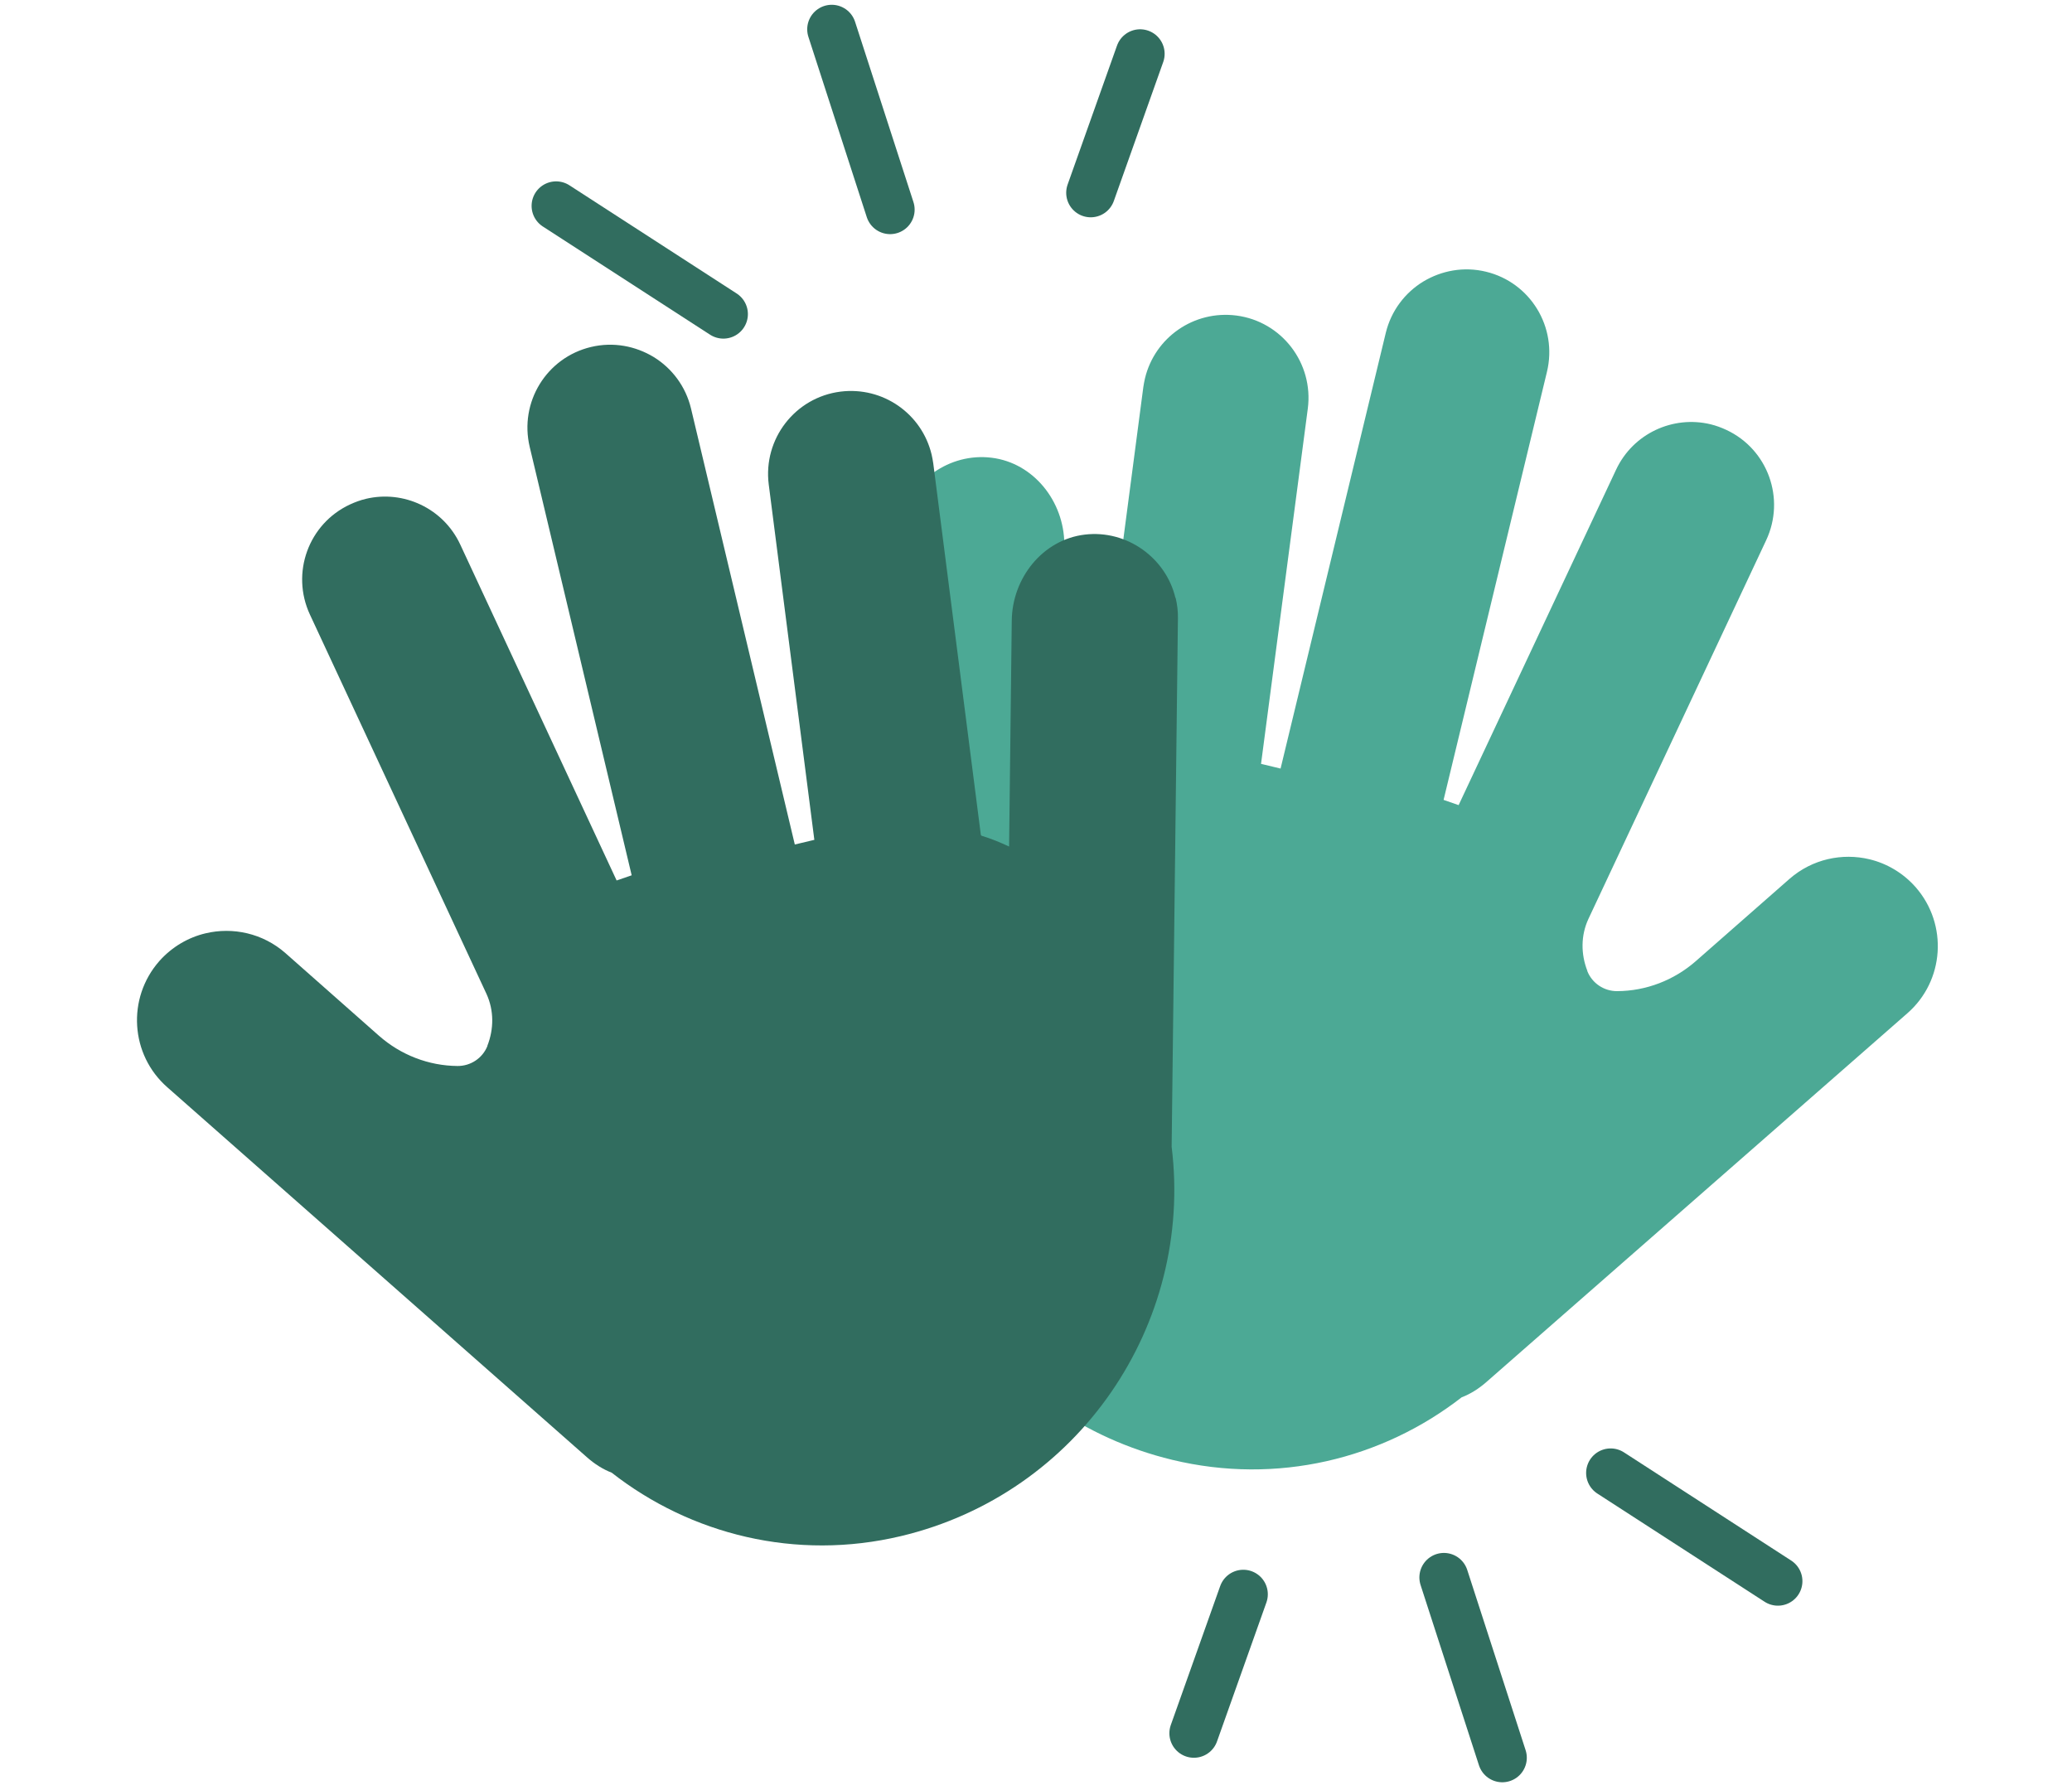
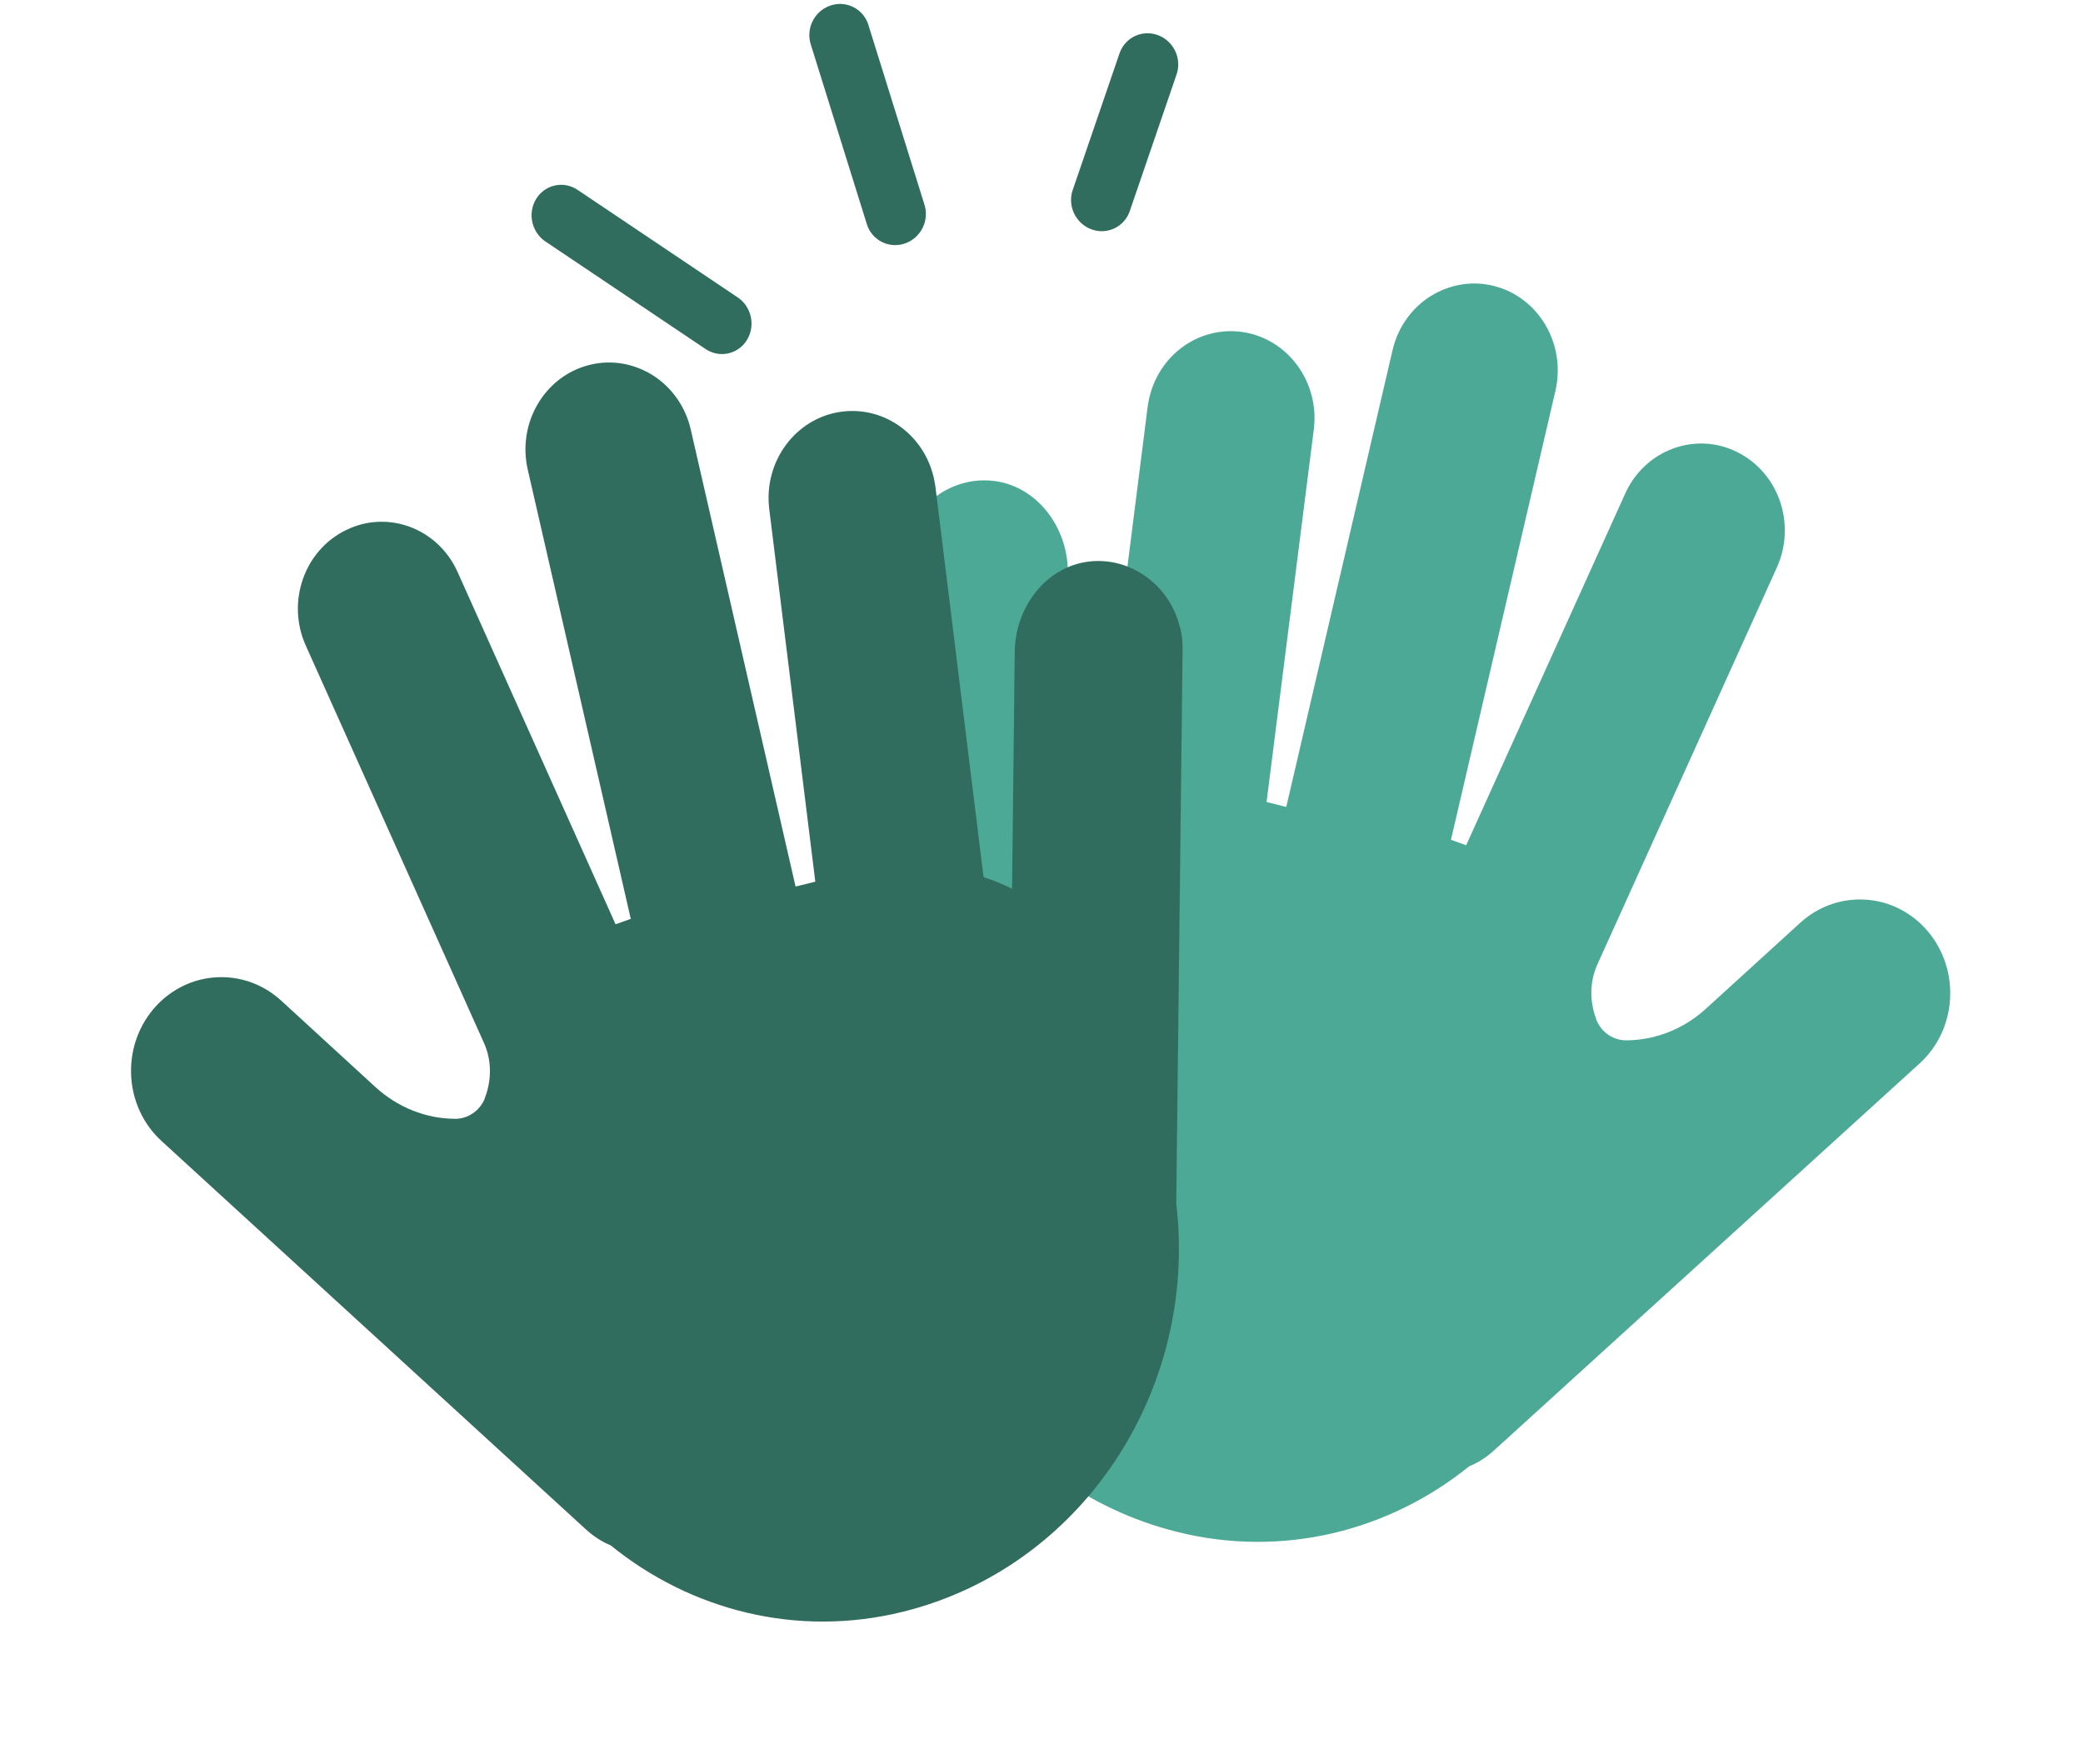
- <svg xmlns="http://www.w3.org/2000/svg" width="169" height="146" viewBox="0 0 169 146" fill="none">
-   <path d="M73.453 42.463C73.325 42.995 73.249 43.539 73.258 44.122L73.631 87.251C71.801 101.73 81.115 115.583 95.607 119.082C104.172 121.15 112.76 119.006 119.216 113.985C119.938 113.71 120.623 113.275 121.242 112.731L155.561 82.665C158.596 80.024 158.904 75.412 156.249 72.371C155.22 71.204 153.889 70.433 152.491 70.096C150.262 69.558 147.815 70.073 145.964 71.688L138.312 78.407C136.532 79.964 134.26 80.84 131.898 80.851C130.83 80.855 129.862 80.209 129.466 79.214C129.466 79.214 129.466 79.214 129.47 79.196C128.938 77.83 128.931 76.31 129.556 74.962L144.057 44.066C145.643 40.681 144.198 36.658 140.817 35.073C140.396 34.877 139.966 34.718 139.524 34.611C136.463 33.871 133.203 35.352 131.813 38.316L118.971 65.676L117.744 65.249L126.174 30.337C127.055 26.689 124.828 23.039 121.2 22.163C119.378 21.723 117.57 22.074 116.08 22.97C114.608 23.871 113.467 25.338 113.027 27.163L104.448 62.694L102.855 62.31L106.669 33.332C107.152 29.625 104.547 26.221 100.843 25.739C97.373 25.295 94.194 27.527 93.39 30.857C93.334 31.087 93.292 31.339 93.254 31.574L89.279 61.843C89.279 61.843 89.257 61.932 89.2 61.937C88.433 62.164 87.685 62.471 86.968 62.804L86.811 44.377C86.788 40.903 84.309 37.755 80.87 37.337C77.432 36.92 74.253 39.226 73.471 42.468L73.453 42.463Z" fill="#4CA995" />
-   <path d="M95.887 48.758C96.014 49.29 96.087 49.835 96.076 50.418L95.564 93.545C97.347 108.031 87.988 121.853 73.485 125.305C64.914 127.345 56.332 125.173 49.893 120.132C49.172 119.854 48.488 119.417 47.871 118.871L13.649 88.694C10.623 86.043 10.33 81.43 12.995 78.398C14.028 77.235 15.361 76.468 16.76 76.135C18.991 75.604 21.436 76.127 23.281 77.748L30.912 84.491C32.687 86.054 34.956 86.938 37.318 86.956C38.386 86.964 39.356 86.321 39.755 85.327C39.755 85.327 39.755 85.327 39.751 85.309C40.287 83.945 40.3 82.425 39.679 81.075L25.278 50.132C23.704 46.742 25.161 42.724 28.547 41.15C28.969 40.956 29.399 40.797 29.842 40.692C32.905 39.962 36.161 41.454 37.541 44.422L50.294 71.823L51.522 71.4L43.206 36.462C42.336 32.81 44.575 29.168 48.206 28.304C50.03 27.87 51.836 28.226 53.323 29.127C54.792 30.032 55.928 31.504 56.363 33.33L64.827 68.889L66.421 68.509L62.701 39.519C62.23 35.81 64.846 32.416 68.552 31.946C72.022 31.513 75.195 33.755 75.988 37.087C76.043 37.318 76.084 37.57 76.121 37.805L79.999 68.087C79.999 68.087 80.02 68.175 80.077 68.181C80.843 68.41 81.59 68.719 82.306 69.055L82.523 50.628C82.557 47.155 85.047 44.015 88.487 43.608C91.926 43.202 95.097 45.519 95.87 48.763L95.887 48.758Z" fill="#316D5F" />
-   <line x1="45.359" y1="16.795" x2="59.001" y2="25.622" stroke="#316D5F" stroke-width="4" stroke-linecap="round" />
-   <line x1="67.839" y1="2.39" x2="72.601" y2="17.099" stroke="#316D5F" stroke-width="4" stroke-linecap="round" />
-   <line x1="92.992" y1="4.389" x2="88.963" y2="15.726" stroke="#316D5F" stroke-width="4" stroke-linecap="round" />
-   <line x1="145.012" y1="128.98" x2="131.37" y2="120.153" stroke="#316D5F" stroke-width="4" stroke-linecap="round" />
-   <line x1="122.532" y1="143.385" x2="117.77" y2="128.677" stroke="#316D5F" stroke-width="4" stroke-linecap="round" />
-   <line x1="97.379" y1="141.386" x2="101.408" y2="130.05" stroke="#316D5F" stroke-width="4" stroke-linecap="round" />
+ <svg xmlns="http://www.w3.org/2000/svg" width="137" height="116" viewBox="0 0 137 116" fill="none">
+   <path d="M59.351 35.966C59.247 36.416 59.185 36.876 59.193 37.369L59.496 73.83C58.006 86.072 65.593 97.782 77.398 100.741C84.374 102.489 91.371 100.677 96.63 96.432C97.218 96.199 97.776 95.832 98.28 95.372L126.236 69.954C128.708 67.721 128.959 63.822 126.796 61.251C125.958 60.264 124.874 59.612 123.735 59.327C121.919 58.872 119.926 59.308 118.419 60.673L112.185 66.353C110.735 67.67 108.885 68.41 106.961 68.419C106.09 68.423 105.302 67.877 104.979 67.035C104.979 67.035 104.979 67.035 104.983 67.02C104.55 65.866 104.543 64.581 105.053 63.441L116.865 37.321C118.157 34.459 116.98 31.058 114.226 29.718C113.883 29.553 113.533 29.418 113.173 29.328C110.679 28.703 108.023 29.955 106.891 32.46L96.43 55.591L95.431 55.229L102.298 25.715C103.015 22.63 101.201 19.545 98.246 18.804C96.761 18.432 95.289 18.729 94.076 19.486C92.876 20.248 91.947 21.489 91.588 23.031L84.599 53.07L83.302 52.745L86.409 28.246C86.802 25.112 84.68 22.235 81.663 21.828C78.837 21.452 76.247 23.339 75.592 26.154C75.547 26.349 75.512 26.562 75.481 26.76L72.243 52.35C72.243 52.35 72.225 52.425 72.179 52.429C71.554 52.621 70.945 52.881 70.361 53.162L70.233 37.584C70.214 34.647 68.194 31.986 65.393 31.633C62.593 31.279 60.003 33.23 59.366 35.97L59.351 35.966Z" fill="#4CA995" />
+   <path d="M77.626 41.288C77.729 41.737 77.789 42.198 77.78 42.691L77.363 79.151C78.815 91.397 71.191 103.083 59.377 106.001C52.395 107.726 45.405 105.89 40.159 101.628C39.572 101.393 39.015 101.024 38.512 100.562L10.636 75.05C8.17 72.809 7.931 68.909 10.102 66.346C10.944 65.362 12.03 64.714 13.169 64.432C14.987 63.983 16.978 64.425 18.482 65.796L24.697 71.497C26.144 72.818 27.991 73.565 29.916 73.581C30.786 73.588 31.576 73.044 31.901 72.204C31.901 72.204 31.901 72.204 31.898 72.189C32.335 71.035 32.345 69.75 31.839 68.609L20.108 42.449C18.826 39.583 20.013 36.186 22.771 34.855C23.115 34.691 23.465 34.557 23.826 34.468C26.321 33.852 28.973 35.113 30.097 37.622L40.486 60.787L41.486 60.429L34.712 30.892C34.004 27.805 35.828 24.726 38.785 23.995C40.271 23.628 41.742 23.93 42.953 24.691C44.15 25.457 45.076 26.701 45.43 28.244L52.325 58.306L53.623 57.986L50.593 33.477C50.209 30.341 52.34 27.471 55.359 27.074C58.186 26.708 60.77 28.604 61.416 31.421C61.461 31.616 61.494 31.829 61.525 32.027L64.683 57.628C64.683 57.628 64.701 57.703 64.747 57.708C65.371 57.902 65.98 58.163 66.563 58.447L66.74 42.869C66.767 39.932 68.796 37.278 71.597 36.934C74.399 36.59 76.983 38.549 77.612 41.291L77.626 41.288Z" fill="#316D5F" />
+   <line x1="2" y1="-2" x2="14.681" y2="-2" transform="matrix(0.830179 0.557497 -0.529066 0.848581 34.2129 14.7671)" stroke="#316D5F" stroke-width="4" stroke-linecap="round" />
+   <line x1="2" y1="-2" x2="14.396" y2="-2" transform="matrix(0.297805 0.954627 -0.947919 0.318511 52.7256 1)" stroke="#316D5F" stroke-width="4" stroke-linecap="round" />
+   <line x1="2" y1="-2" x2="11.498" y2="-2" transform="matrix(-0.324028 0.946048 -0.938193 -0.346112 74.2788 1.61865)" stroke="#316D5F" stroke-width="4" stroke-linecap="round" />
</svg>
